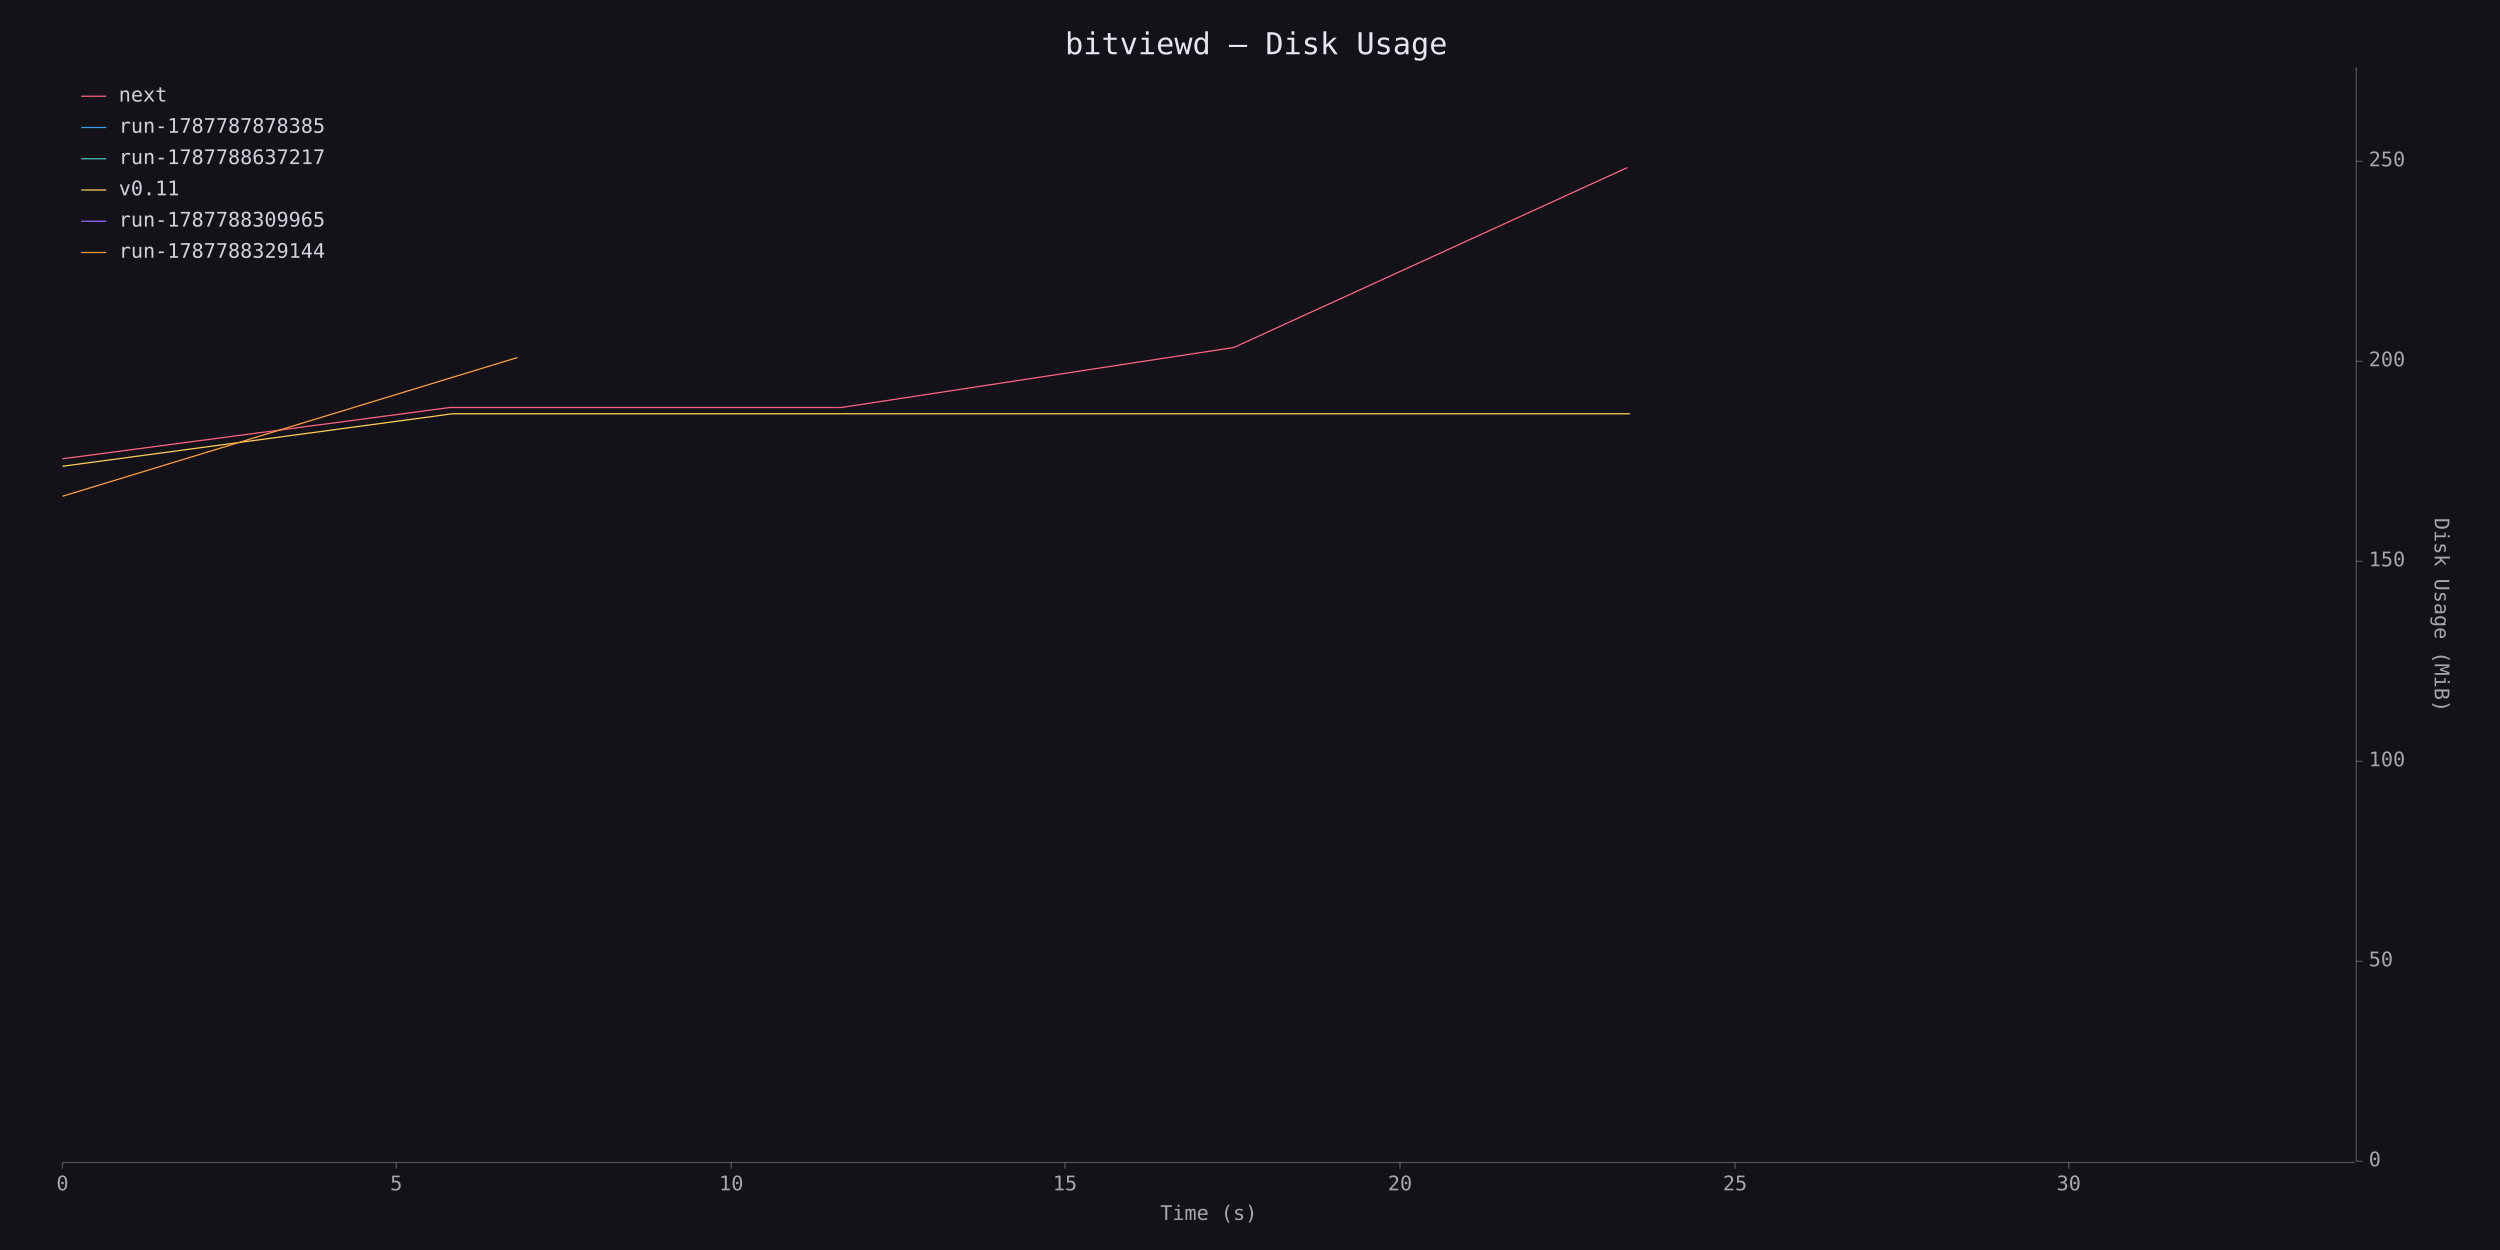
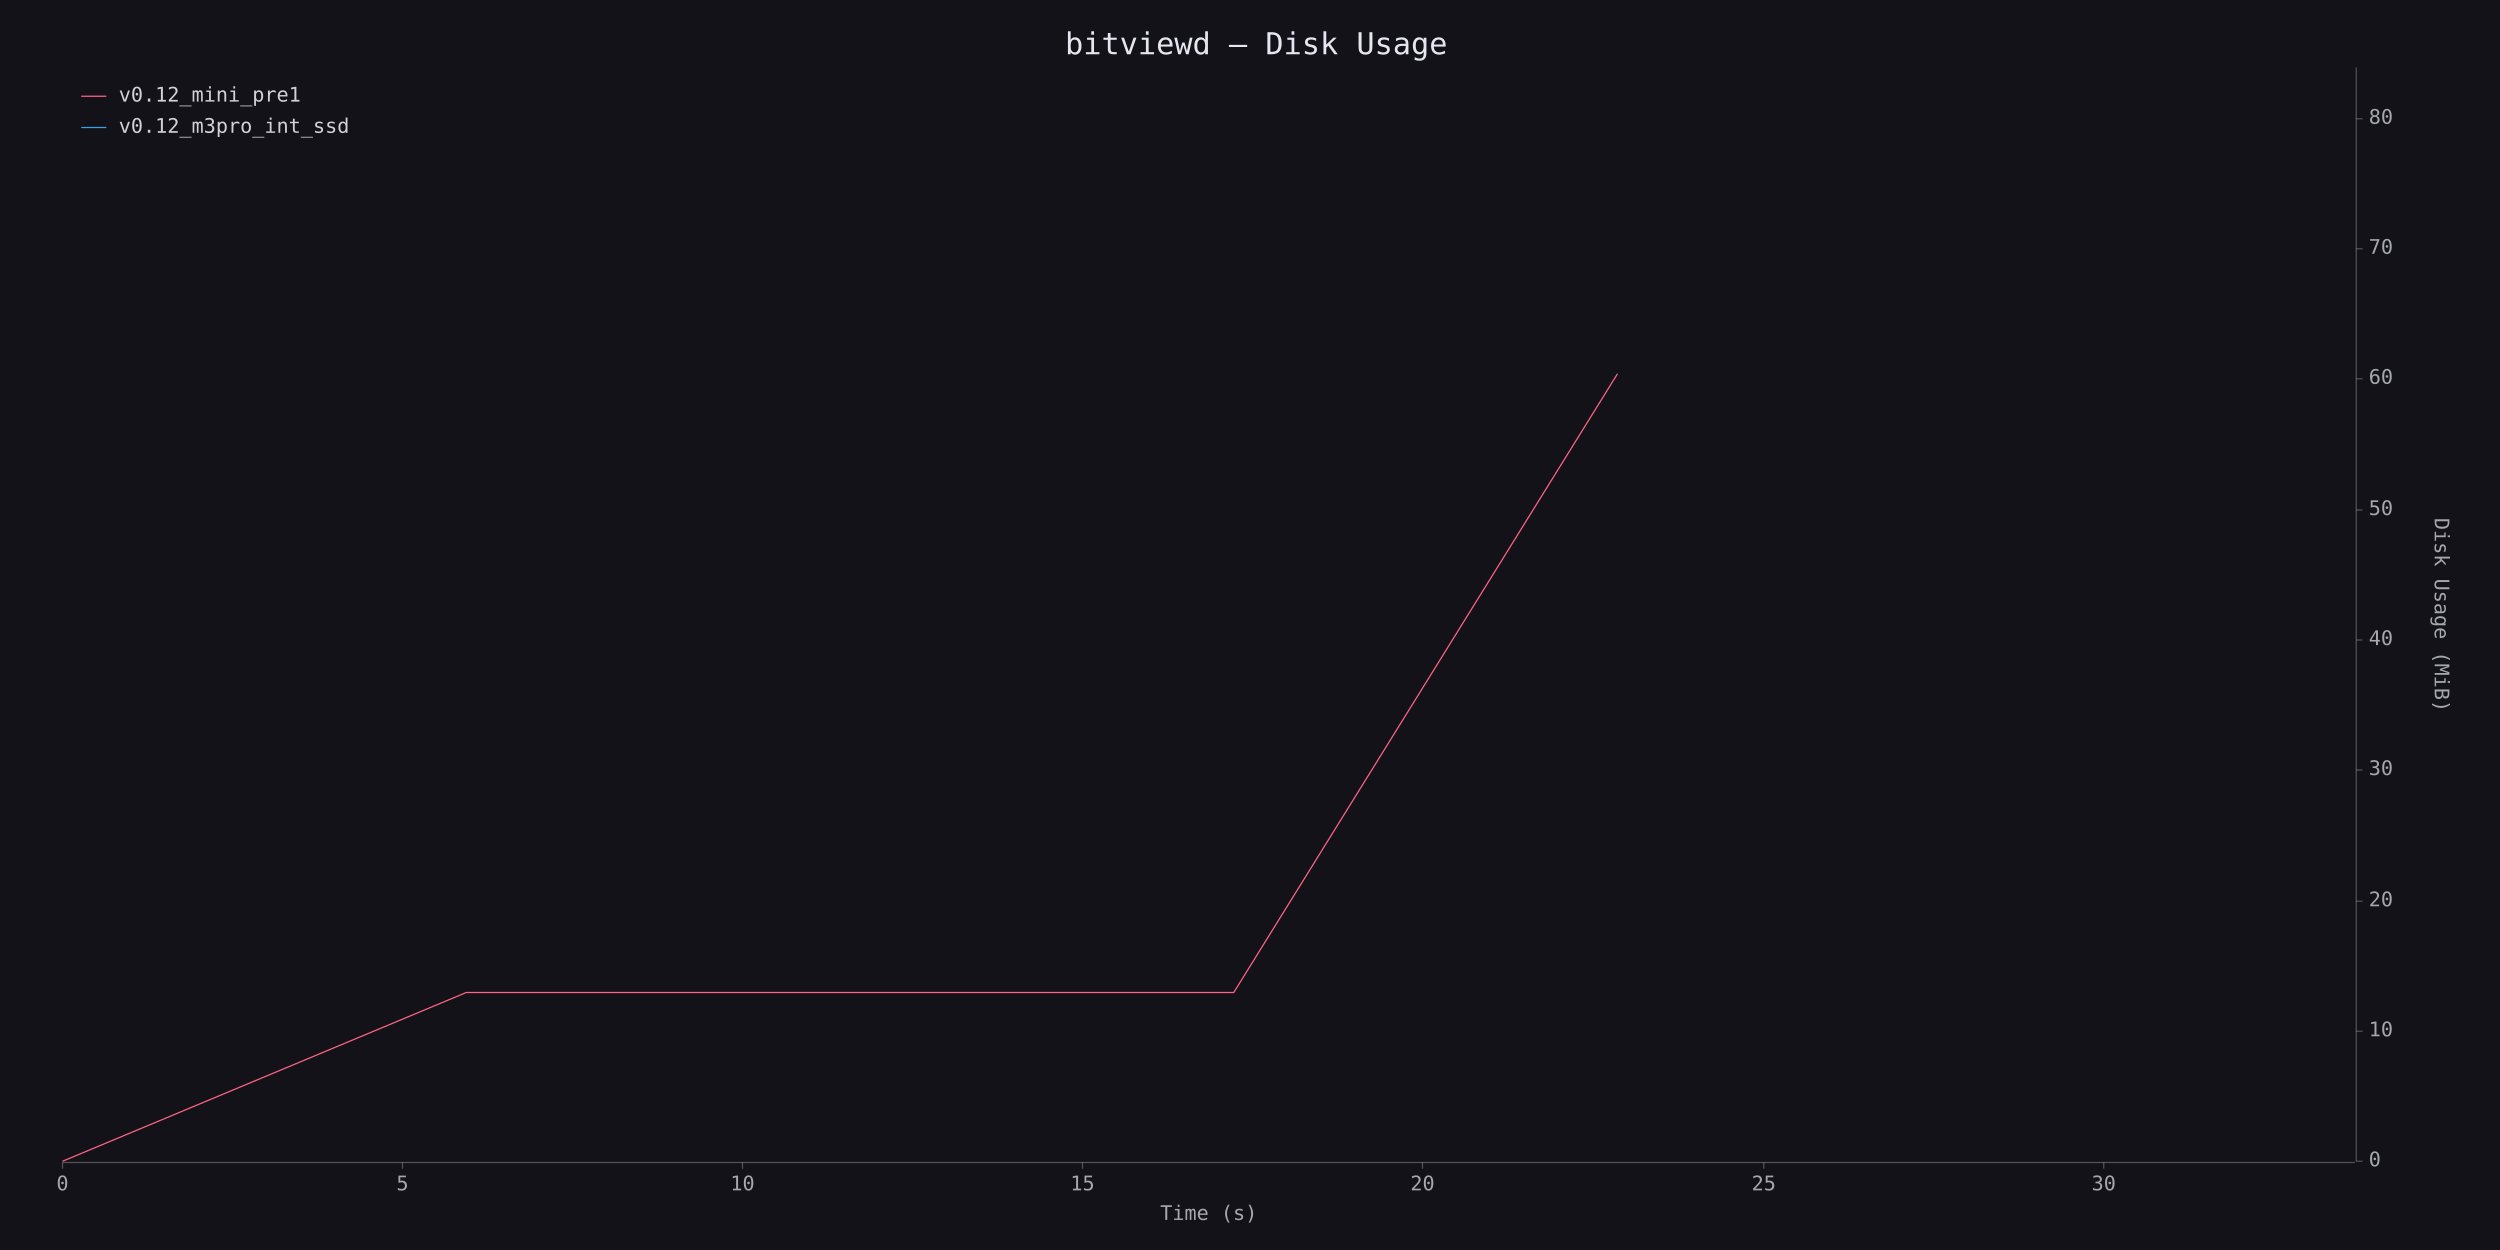
<svg xmlns="http://www.w3.org/2000/svg" width="2000" height="1000" viewBox="0 0 2000 1000">
  <rect x="0" y="0" width="2000" height="1000" opacity="1" fill="#121218" stroke="none" />
  <text x="1005" y="25" dy="0.76em" text-anchor="middle" font-family="monospace" font-size="24.194" opacity="1" fill="#E6E6F0">
bitviewd — Disk Usage
</text>
  <text x="967" y="980" dy="-0.5ex" text-anchor="middle" font-family="monospace" font-size="16.129" opacity="0.7" fill="#E6E6F0">
Time (s)
</text>
  <text x="1960" y="492" dy="0.76em" text-anchor="middle" font-family="monospace" font-size="16.129" opacity="0.7" fill="#E6E6F0" transform="rotate(90, 1960, 492)">
Disk Usage (MiB)
</text>
  <polyline fill="none" opacity="0.3" stroke="#E6E6F0" stroke-width="1" points="50,930 1884,930 " />
  <text x="50" y="940" dy="0.76em" text-anchor="middle" font-family="monospace" font-size="16.129" opacity="0.7" fill="#E6E6F0">
0
</text>
  <polyline fill="none" opacity="0.3" stroke="#E6E6F0" stroke-width="1" points="50,930 50,935 " />
-   <text x="317" y="940" dy="0.76em" text-anchor="middle" font-family="monospace" font-size="16.129" opacity="0.7" fill="#E6E6F0">
+   <text x="322" y="940" dy="0.76em" text-anchor="middle" font-family="monospace" font-size="16.129" opacity="0.7" fill="#E6E6F0">
5
</text>
-   <polyline fill="none" opacity="0.3" stroke="#E6E6F0" stroke-width="1" points="317,930 317,935 " />
-   <text x="585" y="940" dy="0.76em" text-anchor="middle" font-family="monospace" font-size="16.129" opacity="0.7" fill="#E6E6F0">
+   <polyline fill="none" opacity="0.3" stroke="#E6E6F0" stroke-width="1" points="322,930 322,935 " />
+   <text x="594" y="940" dy="0.76em" text-anchor="middle" font-family="monospace" font-size="16.129" opacity="0.7" fill="#E6E6F0">
10
</text>
-   <polyline fill="none" opacity="0.3" stroke="#E6E6F0" stroke-width="1" points="585,930 585,935 " />
-   <text x="852" y="940" dy="0.76em" text-anchor="middle" font-family="monospace" font-size="16.129" opacity="0.7" fill="#E6E6F0">
+   <polyline fill="none" opacity="0.3" stroke="#E6E6F0" stroke-width="1" points="594,930 594,935 " />
+   <text x="866" y="940" dy="0.76em" text-anchor="middle" font-family="monospace" font-size="16.129" opacity="0.7" fill="#E6E6F0">
15
</text>
-   <polyline fill="none" opacity="0.3" stroke="#E6E6F0" stroke-width="1" points="852,930 852,935 " />
-   <text x="1120" y="940" dy="0.76em" text-anchor="middle" font-family="monospace" font-size="16.129" opacity="0.7" fill="#E6E6F0">
+   <polyline fill="none" opacity="0.3" stroke="#E6E6F0" stroke-width="1" points="866,930 866,935 " />
+   <text x="1138" y="940" dy="0.76em" text-anchor="middle" font-family="monospace" font-size="16.129" opacity="0.7" fill="#E6E6F0">
20
</text>
-   <polyline fill="none" opacity="0.3" stroke="#E6E6F0" stroke-width="1" points="1120,930 1120,935 " />
-   <text x="1388" y="940" dy="0.76em" text-anchor="middle" font-family="monospace" font-size="16.129" opacity="0.7" fill="#E6E6F0">
+   <polyline fill="none" opacity="0.3" stroke="#E6E6F0" stroke-width="1" points="1138,930 1138,935 " />
+   <text x="1411" y="940" dy="0.76em" text-anchor="middle" font-family="monospace" font-size="16.129" opacity="0.7" fill="#E6E6F0">
25
</text>
-   <polyline fill="none" opacity="0.3" stroke="#E6E6F0" stroke-width="1" points="1388,930 1388,935 " />
-   <text x="1655" y="940" dy="0.76em" text-anchor="middle" font-family="monospace" font-size="16.129" opacity="0.7" fill="#E6E6F0">
+   <polyline fill="none" opacity="0.3" stroke="#E6E6F0" stroke-width="1" points="1411,930 1411,935 " />
+   <text x="1683" y="940" dy="0.76em" text-anchor="middle" font-family="monospace" font-size="16.129" opacity="0.7" fill="#E6E6F0">
30
</text>
-   <polyline fill="none" opacity="0.3" stroke="#E6E6F0" stroke-width="1" points="1655,930 1655,935 " />
+   <polyline fill="none" opacity="0.3" stroke="#E6E6F0" stroke-width="1" points="1683,930 1683,935 " />
  <polyline fill="none" opacity="0.3" stroke="#E6E6F0" stroke-width="1" points="1885,54 1885,929 " />
  <text x="1895" y="929" dy="0.5ex" text-anchor="start" font-family="monospace" font-size="16.129" opacity="0.7" fill="#E6E6F0">
0
</text>
  <polyline fill="none" opacity="0.3" stroke="#E6E6F0" stroke-width="1" points="1885,929 1890,929 " />
-   <text x="1895" y="769" dy="0.5ex" text-anchor="start" font-family="monospace" font-size="16.129" opacity="0.7" fill="#E6E6F0">
+   <text x="1895" y="825" dy="0.5ex" text-anchor="start" font-family="monospace" font-size="16.129" opacity="0.7" fill="#E6E6F0">
+ 10
+ </text>
+   <polyline fill="none" opacity="0.3" stroke="#E6E6F0" stroke-width="1" points="1885,825 1890,825 " />
+   <text x="1895" y="721" dy="0.5ex" text-anchor="start" font-family="monospace" font-size="16.129" opacity="0.7" fill="#E6E6F0">
+ 20
+ </text>
+   <polyline fill="none" opacity="0.3" stroke="#E6E6F0" stroke-width="1" points="1885,721 1890,721 " />
+   <text x="1895" y="616" dy="0.5ex" text-anchor="start" font-family="monospace" font-size="16.129" opacity="0.7" fill="#E6E6F0">
+ 30
+ </text>
+   <polyline fill="none" opacity="0.3" stroke="#E6E6F0" stroke-width="1" points="1885,616 1890,616 " />
+   <text x="1895" y="512" dy="0.5ex" text-anchor="start" font-family="monospace" font-size="16.129" opacity="0.7" fill="#E6E6F0">
+ 40
+ </text>
+   <polyline fill="none" opacity="0.3" stroke="#E6E6F0" stroke-width="1" points="1885,512 1890,512 " />
+   <text x="1895" y="408" dy="0.5ex" text-anchor="start" font-family="monospace" font-size="16.129" opacity="0.7" fill="#E6E6F0">
50
</text>
-   <polyline fill="none" opacity="0.3" stroke="#E6E6F0" stroke-width="1" points="1885,769 1890,769 " />
-   <text x="1895" y="609" dy="0.5ex" text-anchor="start" font-family="monospace" font-size="16.129" opacity="0.7" fill="#E6E6F0">
- 100
+   <polyline fill="none" opacity="0.3" stroke="#E6E6F0" stroke-width="1" points="1885,408 1890,408 " />
+   <text x="1895" y="303" dy="0.5ex" text-anchor="start" font-family="monospace" font-size="16.129" opacity="0.7" fill="#E6E6F0">
+ 60
</text>
-   <polyline fill="none" opacity="0.3" stroke="#E6E6F0" stroke-width="1" points="1885,609 1890,609 " />
-   <text x="1895" y="449" dy="0.5ex" text-anchor="start" font-family="monospace" font-size="16.129" opacity="0.7" fill="#E6E6F0">
- 150
+   <polyline fill="none" opacity="0.3" stroke="#E6E6F0" stroke-width="1" points="1885,303 1890,303 " />
+   <text x="1895" y="199" dy="0.5ex" text-anchor="start" font-family="monospace" font-size="16.129" opacity="0.7" fill="#E6E6F0">
+ 70
</text>
-   <polyline fill="none" opacity="0.3" stroke="#E6E6F0" stroke-width="1" points="1885,449 1890,449 " />
-   <text x="1895" y="289" dy="0.5ex" text-anchor="start" font-family="monospace" font-size="16.129" opacity="0.7" fill="#E6E6F0">
- 200
+   <polyline fill="none" opacity="0.3" stroke="#E6E6F0" stroke-width="1" points="1885,199 1890,199 " />
+   <text x="1895" y="95" dy="0.5ex" text-anchor="start" font-family="monospace" font-size="16.129" opacity="0.7" fill="#E6E6F0">
+ 80
</text>
-   <polyline fill="none" opacity="0.3" stroke="#E6E6F0" stroke-width="1" points="1885,289 1890,289 " />
-   <text x="1895" y="129" dy="0.5ex" text-anchor="start" font-family="monospace" font-size="16.129" opacity="0.7" fill="#E6E6F0">
- 250
- </text>
-   <polyline fill="none" opacity="0.3" stroke="#E6E6F0" stroke-width="1" points="1885,129 1890,129 " />
-   <polyline fill="none" opacity="1" stroke="#FF6384" stroke-width="1" points="50,367 360,326 673,326 987,278 1302,134 " />
-   <polyline fill="none" opacity="1" stroke="#36A2EB" stroke-width="1" points="50,699 " />
-   <polyline fill="none" opacity="1" stroke="#4BC0C0" stroke-width="1" points="50,698 " />
-   <polyline fill="none" opacity="1" stroke="#FFCE56" stroke-width="1" points="50,373 362,331 675,331 989,331 1304,331 " />
-   <polyline fill="none" opacity="1" stroke="#9966FF" stroke-width="1" points="50,699 " />
-   <polyline fill="none" opacity="1" stroke="#FF9F40" stroke-width="1" points="50,397 414,286 " />
-   <rect x="55" y="59" width="214" height="161" opacity="0.98" fill="#121218" stroke="none" />
-   <rect x="55" y="59" width="214" height="161" opacity="1" fill="none" stroke="#121218" />
+   <polyline fill="none" opacity="0.3" stroke="#E6E6F0" stroke-width="1" points="1885,95 1890,95 " />
+   <polyline fill="none" opacity="1" stroke="#FF6384" stroke-width="1" points="50,929 373,794 679,794 987,794 1294,299 " />
+   <polyline fill="none" opacity="1" stroke="#36A2EB" stroke-width="1" points="50,134 " />
+   <rect x="55" y="59" width="233" height="61" opacity="0.98" fill="#121218" stroke="none" />
+   <rect x="55" y="59" width="233" height="61" opacity="1" fill="none" stroke="#121218" />
  <text x="95" y="69" dy="0.76em" text-anchor="start" font-family="monospace" font-size="16.129" opacity="0.9" fill="#E6E6F0">
- next
+ v0.12_mini_pre1
</text>
  <text x="95" y="94" dy="0.76em" text-anchor="start" font-family="monospace" font-size="16.129" opacity="0.9" fill="#E6E6F0">
- run-1787787878385
- </text>
-   <text x="95" y="119" dy="0.76em" text-anchor="start" font-family="monospace" font-size="16.129" opacity="0.9" fill="#E6E6F0">
- run-1787788637217
- </text>
-   <text x="95" y="144" dy="0.76em" text-anchor="start" font-family="monospace" font-size="16.129" opacity="0.9" fill="#E6E6F0">
- v0.11
- </text>
-   <text x="95" y="169" dy="0.76em" text-anchor="start" font-family="monospace" font-size="16.129" opacity="0.9" fill="#E6E6F0">
- run-1787788309965
- </text>
-   <text x="95" y="194" dy="0.76em" text-anchor="start" font-family="monospace" font-size="16.129" opacity="0.9" fill="#E6E6F0">
- run-1787788329144
+ v0.12_m3pro_int_ssd
</text>
  <polyline fill="none" opacity="1" stroke="#FF6384" stroke-width="1" points="65,77 85,77 " />
  <polyline fill="none" opacity="1" stroke="#36A2EB" stroke-width="1" points="65,102 85,102 " />
-   <polyline fill="none" opacity="1" stroke="#4BC0C0" stroke-width="1" points="65,127 85,127 " />
-   <polyline fill="none" opacity="1" stroke="#FFCE56" stroke-width="1" points="65,152 85,152 " />
-   <polyline fill="none" opacity="1" stroke="#9966FF" stroke-width="1" points="65,177 85,177 " />
-   <polyline fill="none" opacity="1" stroke="#FF9F40" stroke-width="1" points="65,202 85,202 " />
</svg>
